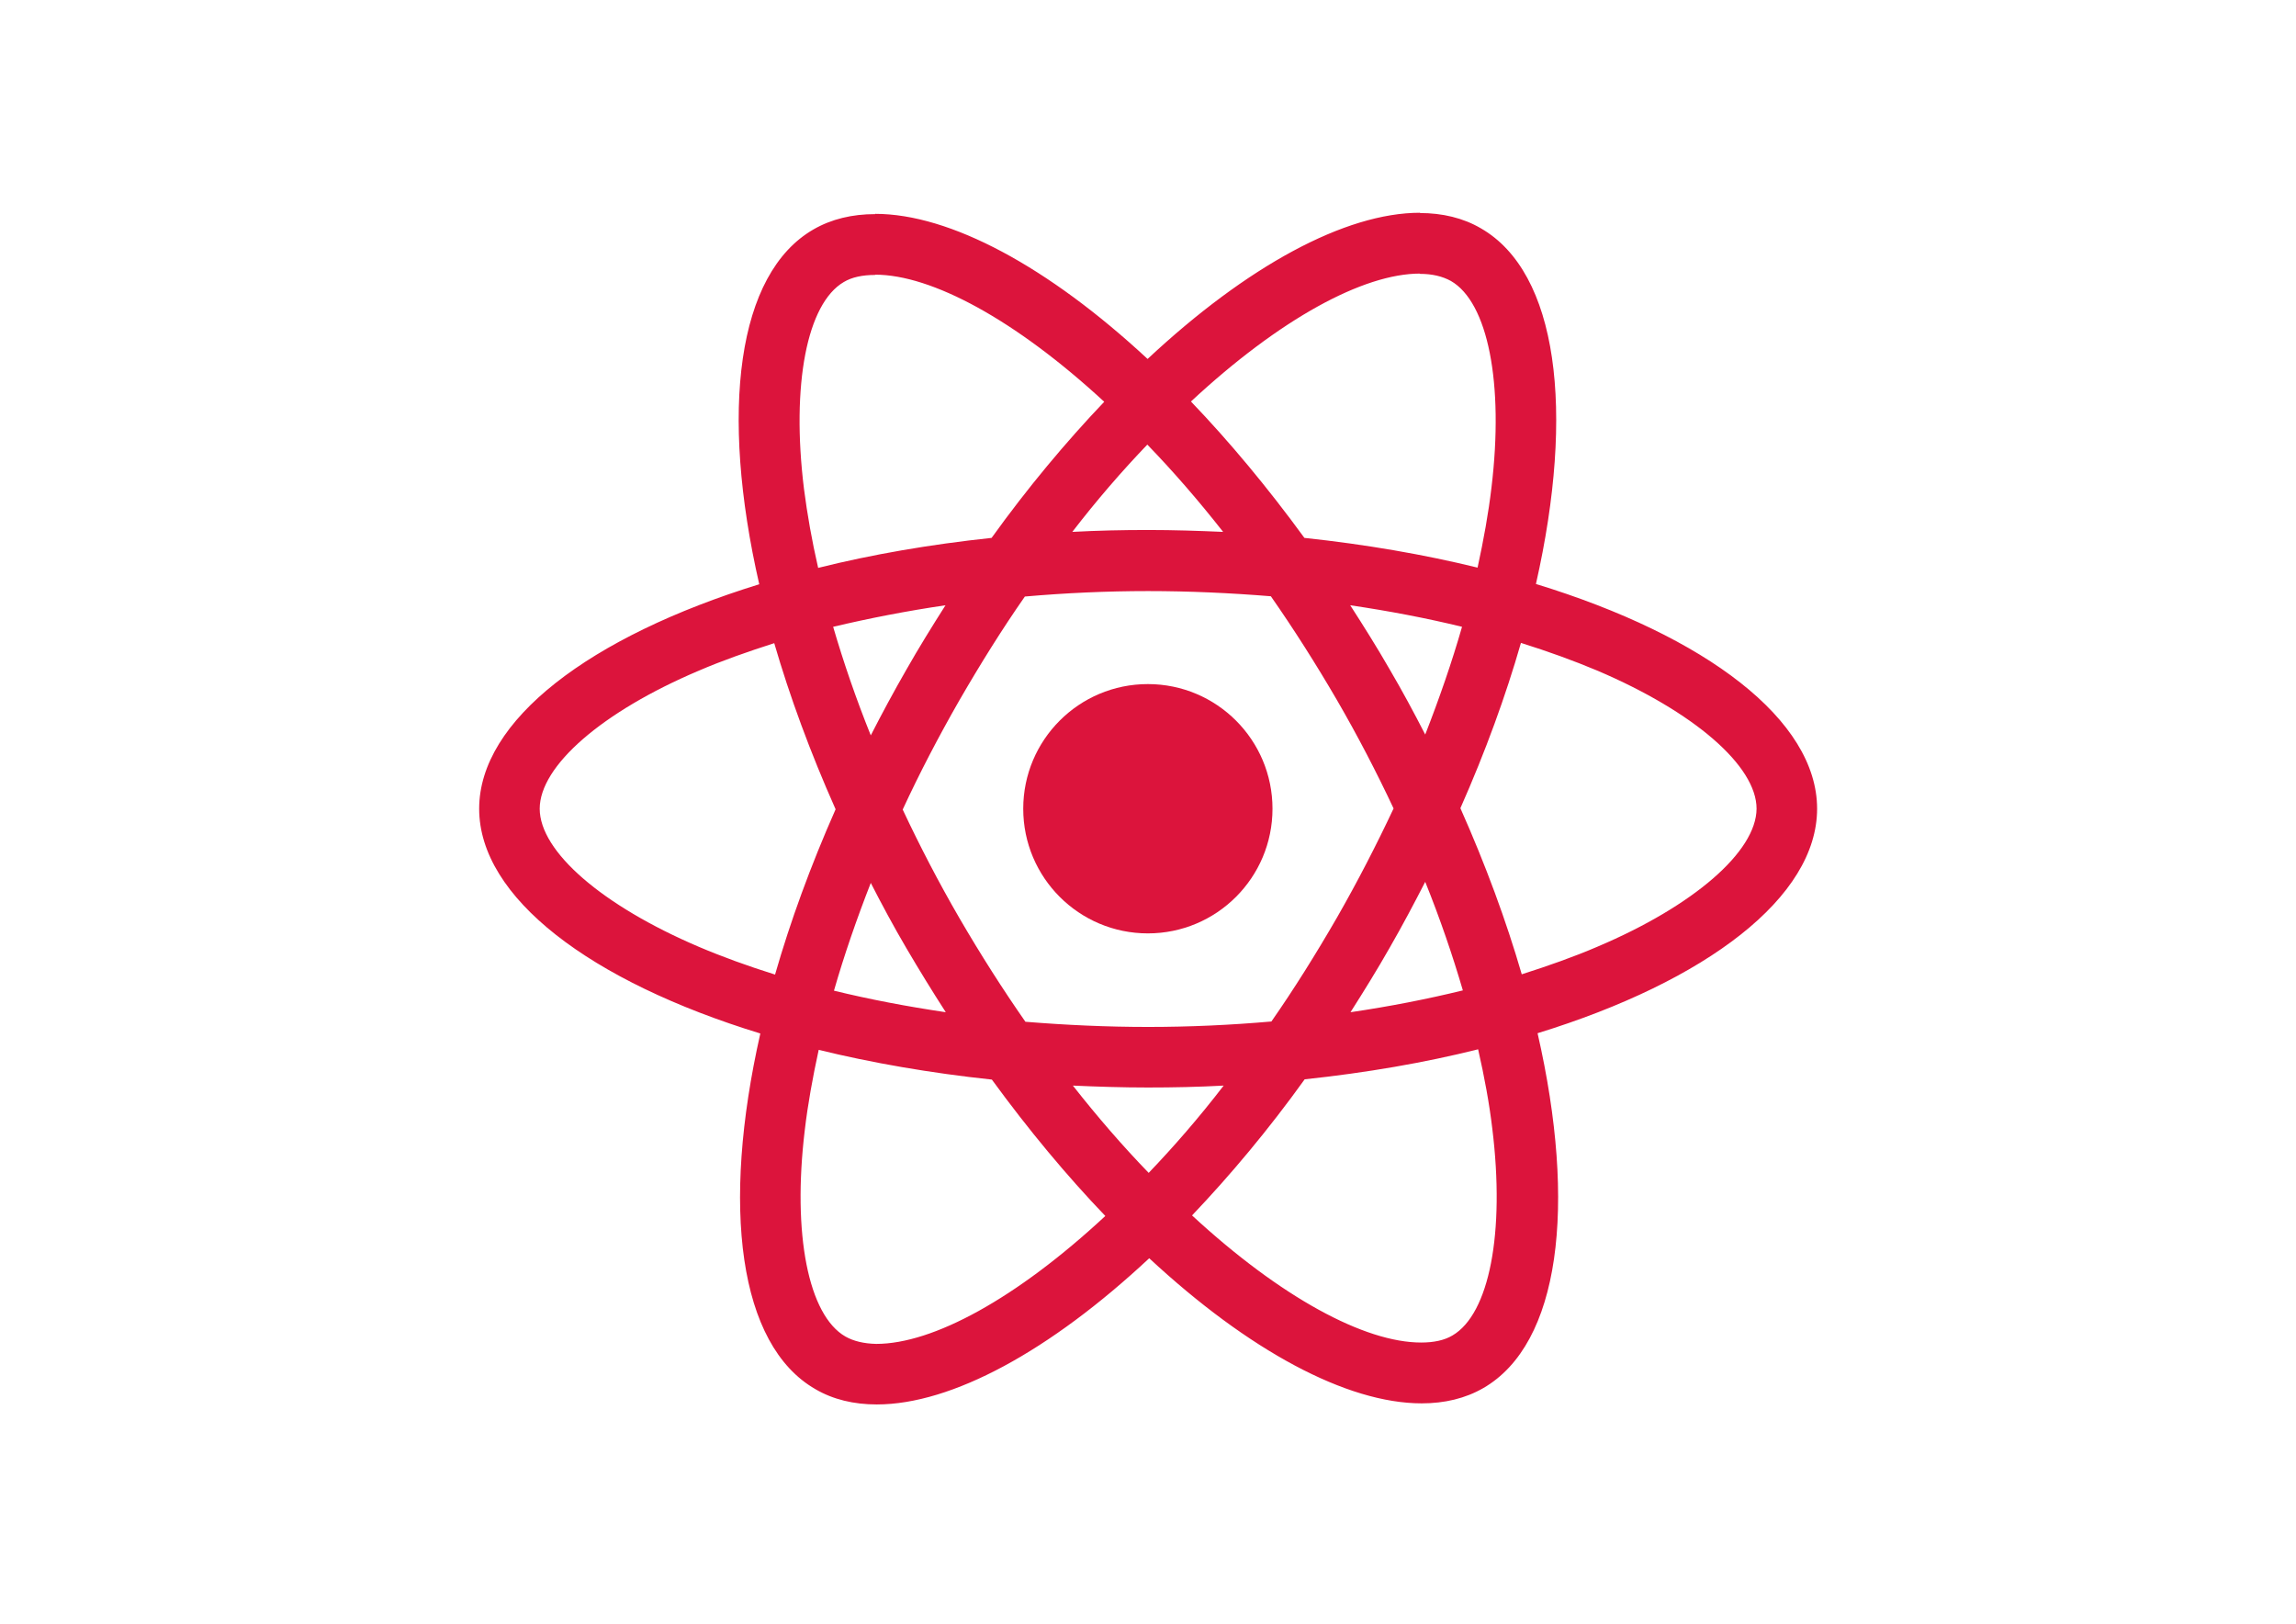
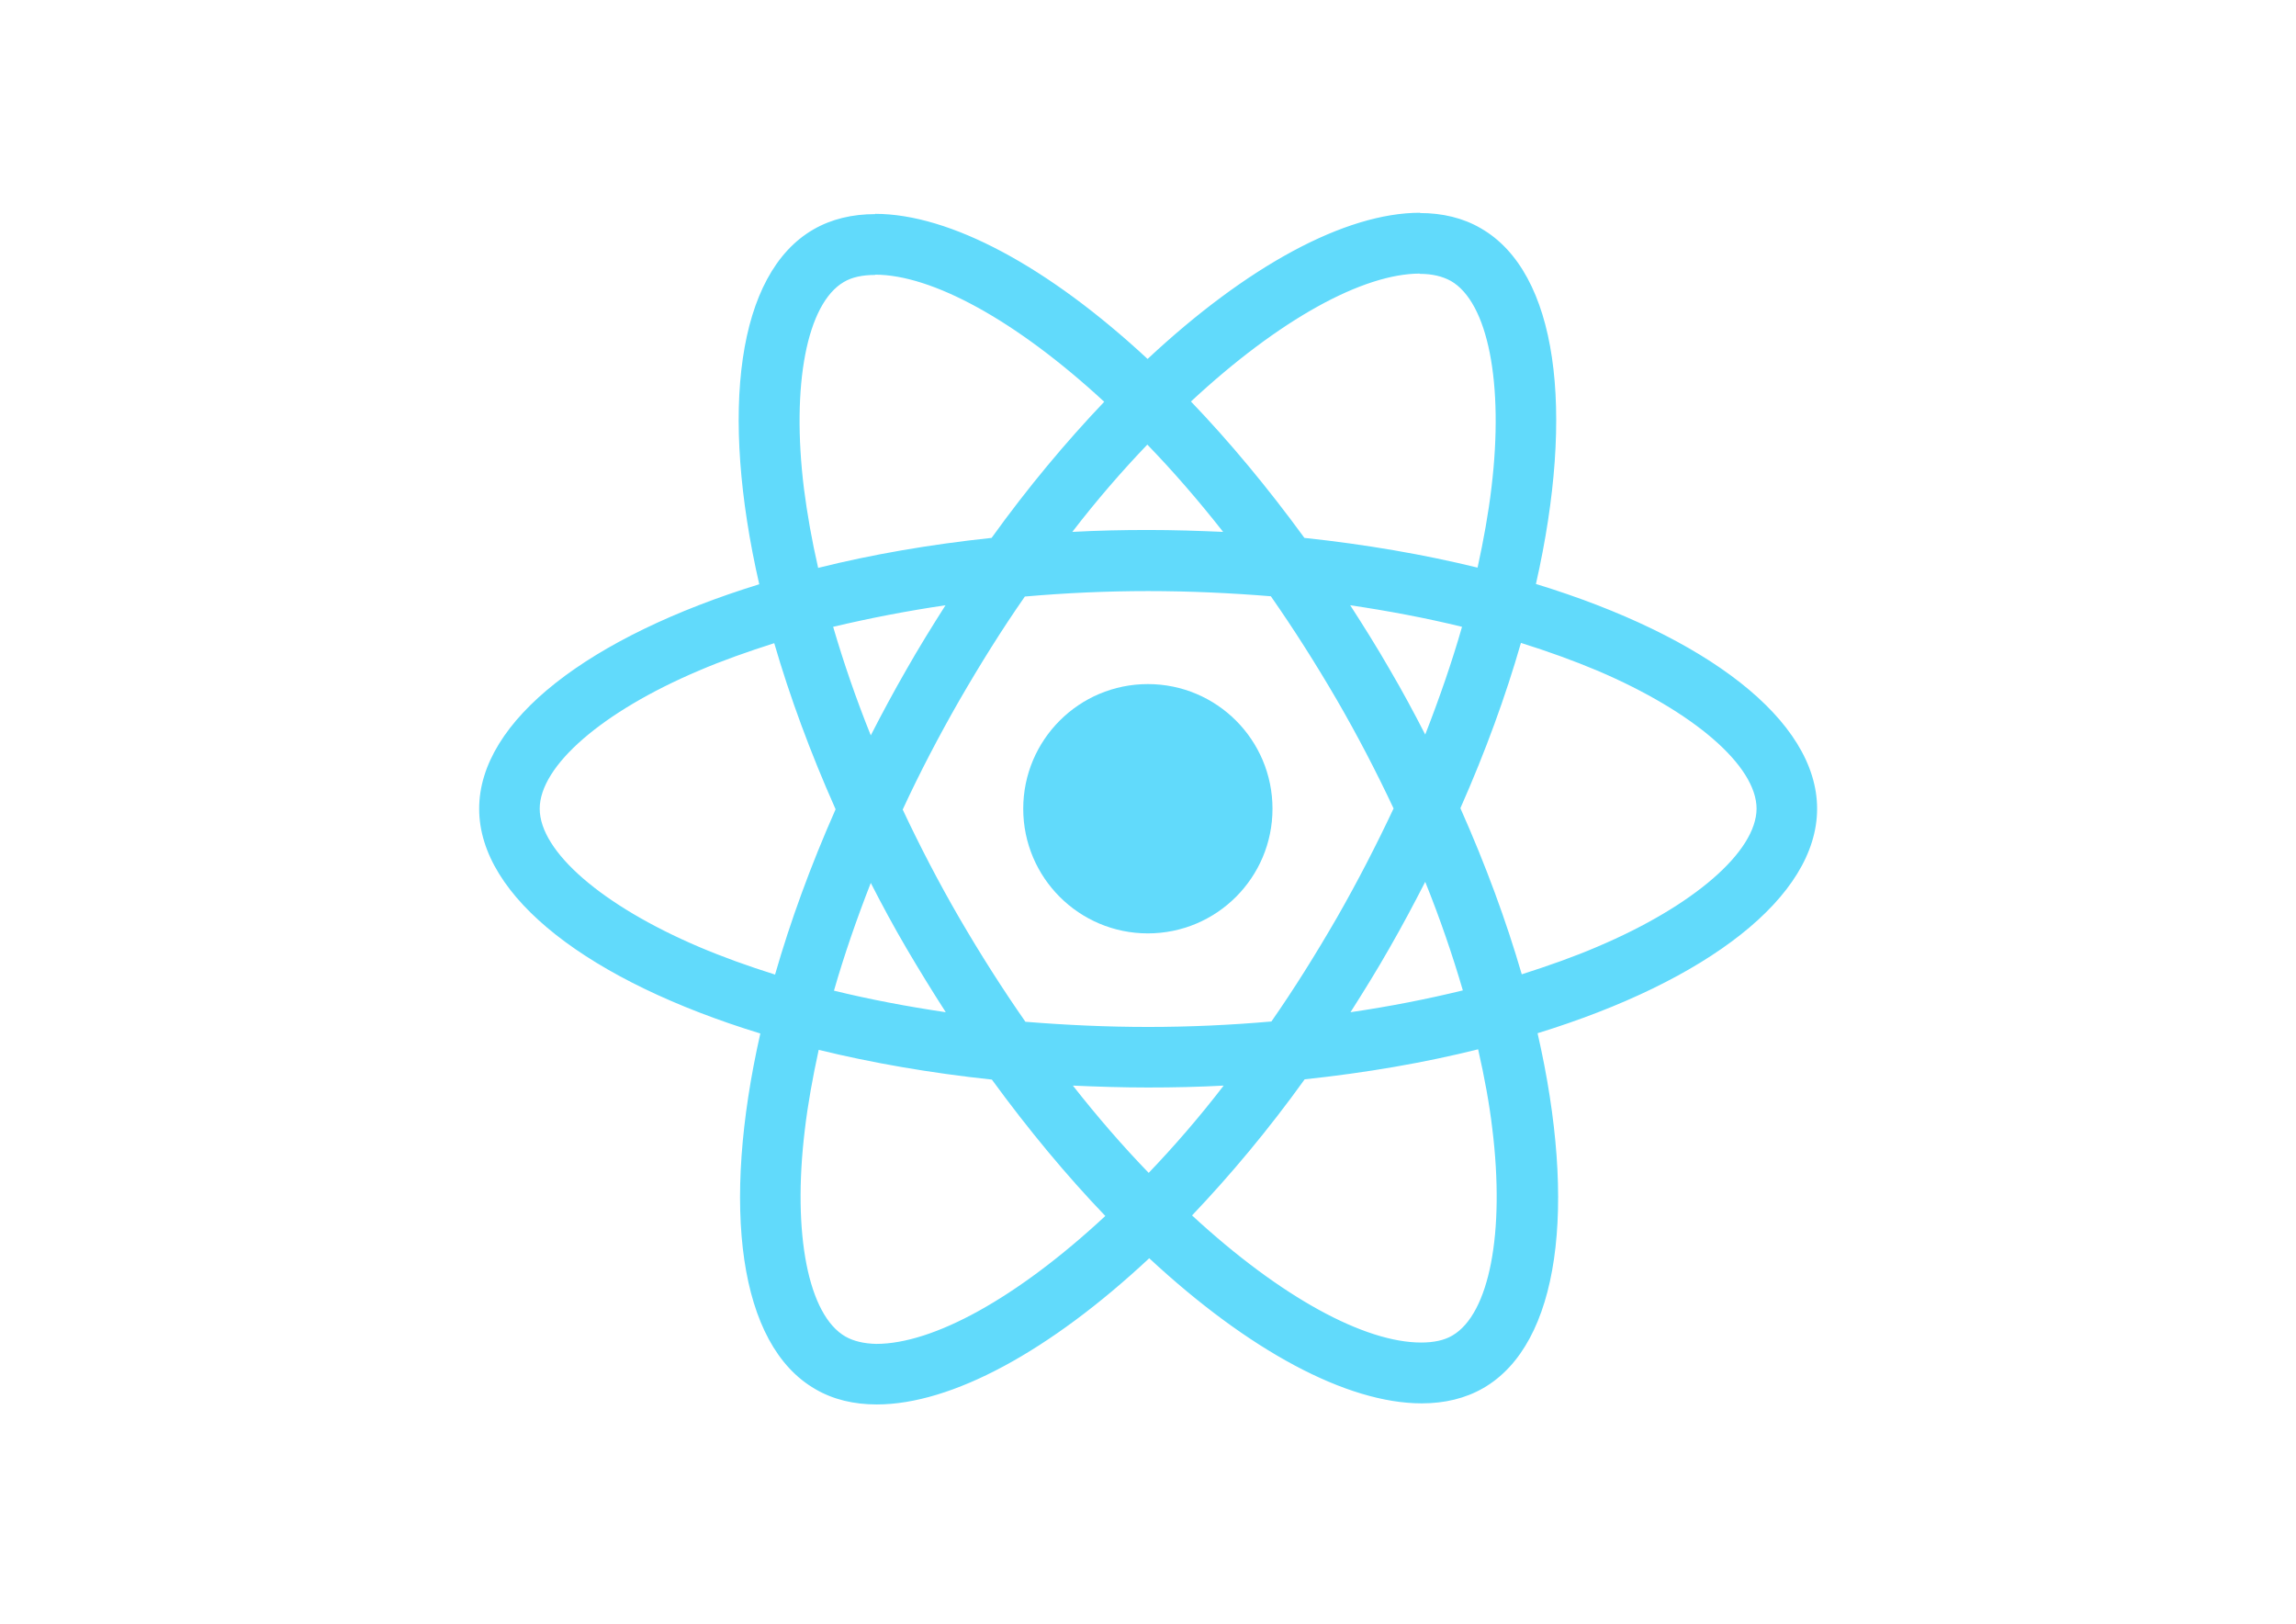
<svg xmlns="http://www.w3.org/2000/svg" viewBox="0 0 841.9 595.3">
-   <g fill="#DC143C">
+   <g fill="#61dafb">
    <path d="M666.3 296.5c0-32.5-40.7-63.3-103.1-82.4 14.4-63.6 8-114.2-20.2-130.4-6.5-3.8-14.1-5.6-22.4-5.6v22.3c4.6 0 8.3.9 11.4 2.6 13.6 7.8 19.5 37.5 14.9 75.7-1.1 9.4-2.9 19.3-5.1 29.4-19.6-4.8-41-8.5-63.5-10.9-13.5-18.5-27.5-35.3-41.6-50 32.6-30.3 63.2-46.9 84-46.9V78c-27.5 0-63.5 19.6-99.9 53.6-36.4-33.8-72.4-53.2-99.9-53.2v22.3c20.7 0 51.4 16.5 84 46.6-14 14.7-28 31.4-41.3 49.9-22.6 2.4-44 6.1-63.6 11-2.3-10-4-19.7-5.2-29-4.7-38.2 1.1-67.9 14.6-75.8 3-1.8 6.9-2.6 11.5-2.6V78.5c-8.4 0-16 1.8-22.6 5.6-28.1 16.2-34.4 66.7-19.9 130.1-62.2 19.2-102.7 49.9-102.7 82.3 0 32.5 40.7 63.3 103.1 82.4-14.4 63.6-8 114.2 20.2 130.4 6.5 3.8 14.1 5.6 22.5 5.6 27.5 0 63.5-19.6 99.9-53.6 36.4 33.8 72.4 53.2 99.9 53.2 8.4 0 16-1.8 22.6-5.6 28.1-16.2 34.4-66.7 19.9-130.1 62-19.1 102.5-49.9 102.5-82.3zm-130.2-66.7c-3.7 12.9-8.3 26.2-13.5 39.5-4.1-8-8.4-16-13.1-24-4.6-8-9.5-15.8-14.4-23.4 14.2 2.1 27.9 4.7 41 7.9zm-45.8 106.5c-7.8 13.5-15.8 26.3-24.1 38.2-14.9 1.3-30 2-45.2 2-15.1 0-30.2-.7-45-1.9-8.3-11.9-16.4-24.6-24.2-38-7.6-13.1-14.5-26.4-20.8-39.8 6.2-13.4 13.2-26.8 20.7-39.9 7.8-13.5 15.8-26.3 24.1-38.2 14.9-1.3 30-2 45.2-2 15.1 0 30.2.7 45 1.9 8.3 11.9 16.4 24.6 24.2 38 7.6 13.1 14.5 26.4 20.8 39.8-6.3 13.4-13.2 26.8-20.7 39.9zm32.3-13c5.4 13.4 10 26.8 13.8 39.8-13.1 3.2-26.9 5.9-41.2 8 4.9-7.7 9.8-15.6 14.4-23.7 4.6-8 8.9-16.1 13-24.1zM421.2 430c-9.3-9.6-18.6-20.3-27.8-32 9 .4 18.2.7 27.5.7 9.4 0 18.7-.2 27.8-.7-9 11.7-18.3 22.4-27.5 32zm-74.4-58.9c-14.2-2.1-27.9-4.7-41-7.9 3.7-12.9 8.3-26.2 13.5-39.5 4.1 8 8.4 16 13.1 24 4.7 8 9.5 15.8 14.4 23.4zM420.7 163c9.3 9.6 18.6 20.3 27.8 32-9-.4-18.2-.7-27.5-.7-9.4 0-18.7.2-27.8.7 9-11.7 18.3-22.4 27.5-32zm-74 58.9c-4.9 7.7-9.8 15.6-14.4 23.7-4.6 8-8.9 16-13 24-5.4-13.4-10-26.8-13.8-39.8 13.1-3.1 26.9-5.8 41.2-7.9zm-90.5 125.2c-35.4-15.1-58.3-34.9-58.3-50.6 0-15.7 22.9-35.6 58.3-50.6 8.6-3.7 18-7 27.7-10.1 5.7 19.6 13.2 40 22.5 60.9-9.2 20.8-16.6 41.1-22.2 60.6-9.9-3.1-19.3-6.5-28-10.2zM310 490c-13.6-7.8-19.5-37.5-14.9-75.7 1.1-9.4 2.9-19.3 5.1-29.4 19.6 4.8 41 8.5 63.5 10.9 13.5 18.5 27.5 35.3 41.6 50-32.6 30.3-63.2 46.9-84 46.9-4.5-.1-8.3-1-11.3-2.7zm237.2-76.2c4.7 38.2-1.1 67.9-14.6 75.8-3 1.8-6.9 2.6-11.5 2.6-20.7 0-51.4-16.5-84-46.6 14-14.7 28-31.4 41.3-49.9 22.6-2.4 44-6.1 63.6-11 2.3 10.1 4.1 19.8 5.2 29.1zm38.5-66.7c-8.6 3.7-18 7-27.7 10.1-5.7-19.6-13.2-40-22.5-60.9 9.2-20.8 16.6-41.1 22.2-60.6 9.9 3.1 19.3 6.5 28.1 10.2 35.4 15.1 58.3 34.9 58.3 50.6-.1 15.7-23 35.6-58.4 50.6zM320.8 78.4z" />
    <circle cx="420.9" cy="296.5" r="45.7" />
    <path d="M520.5 78.1z" />
  </g>
</svg>
